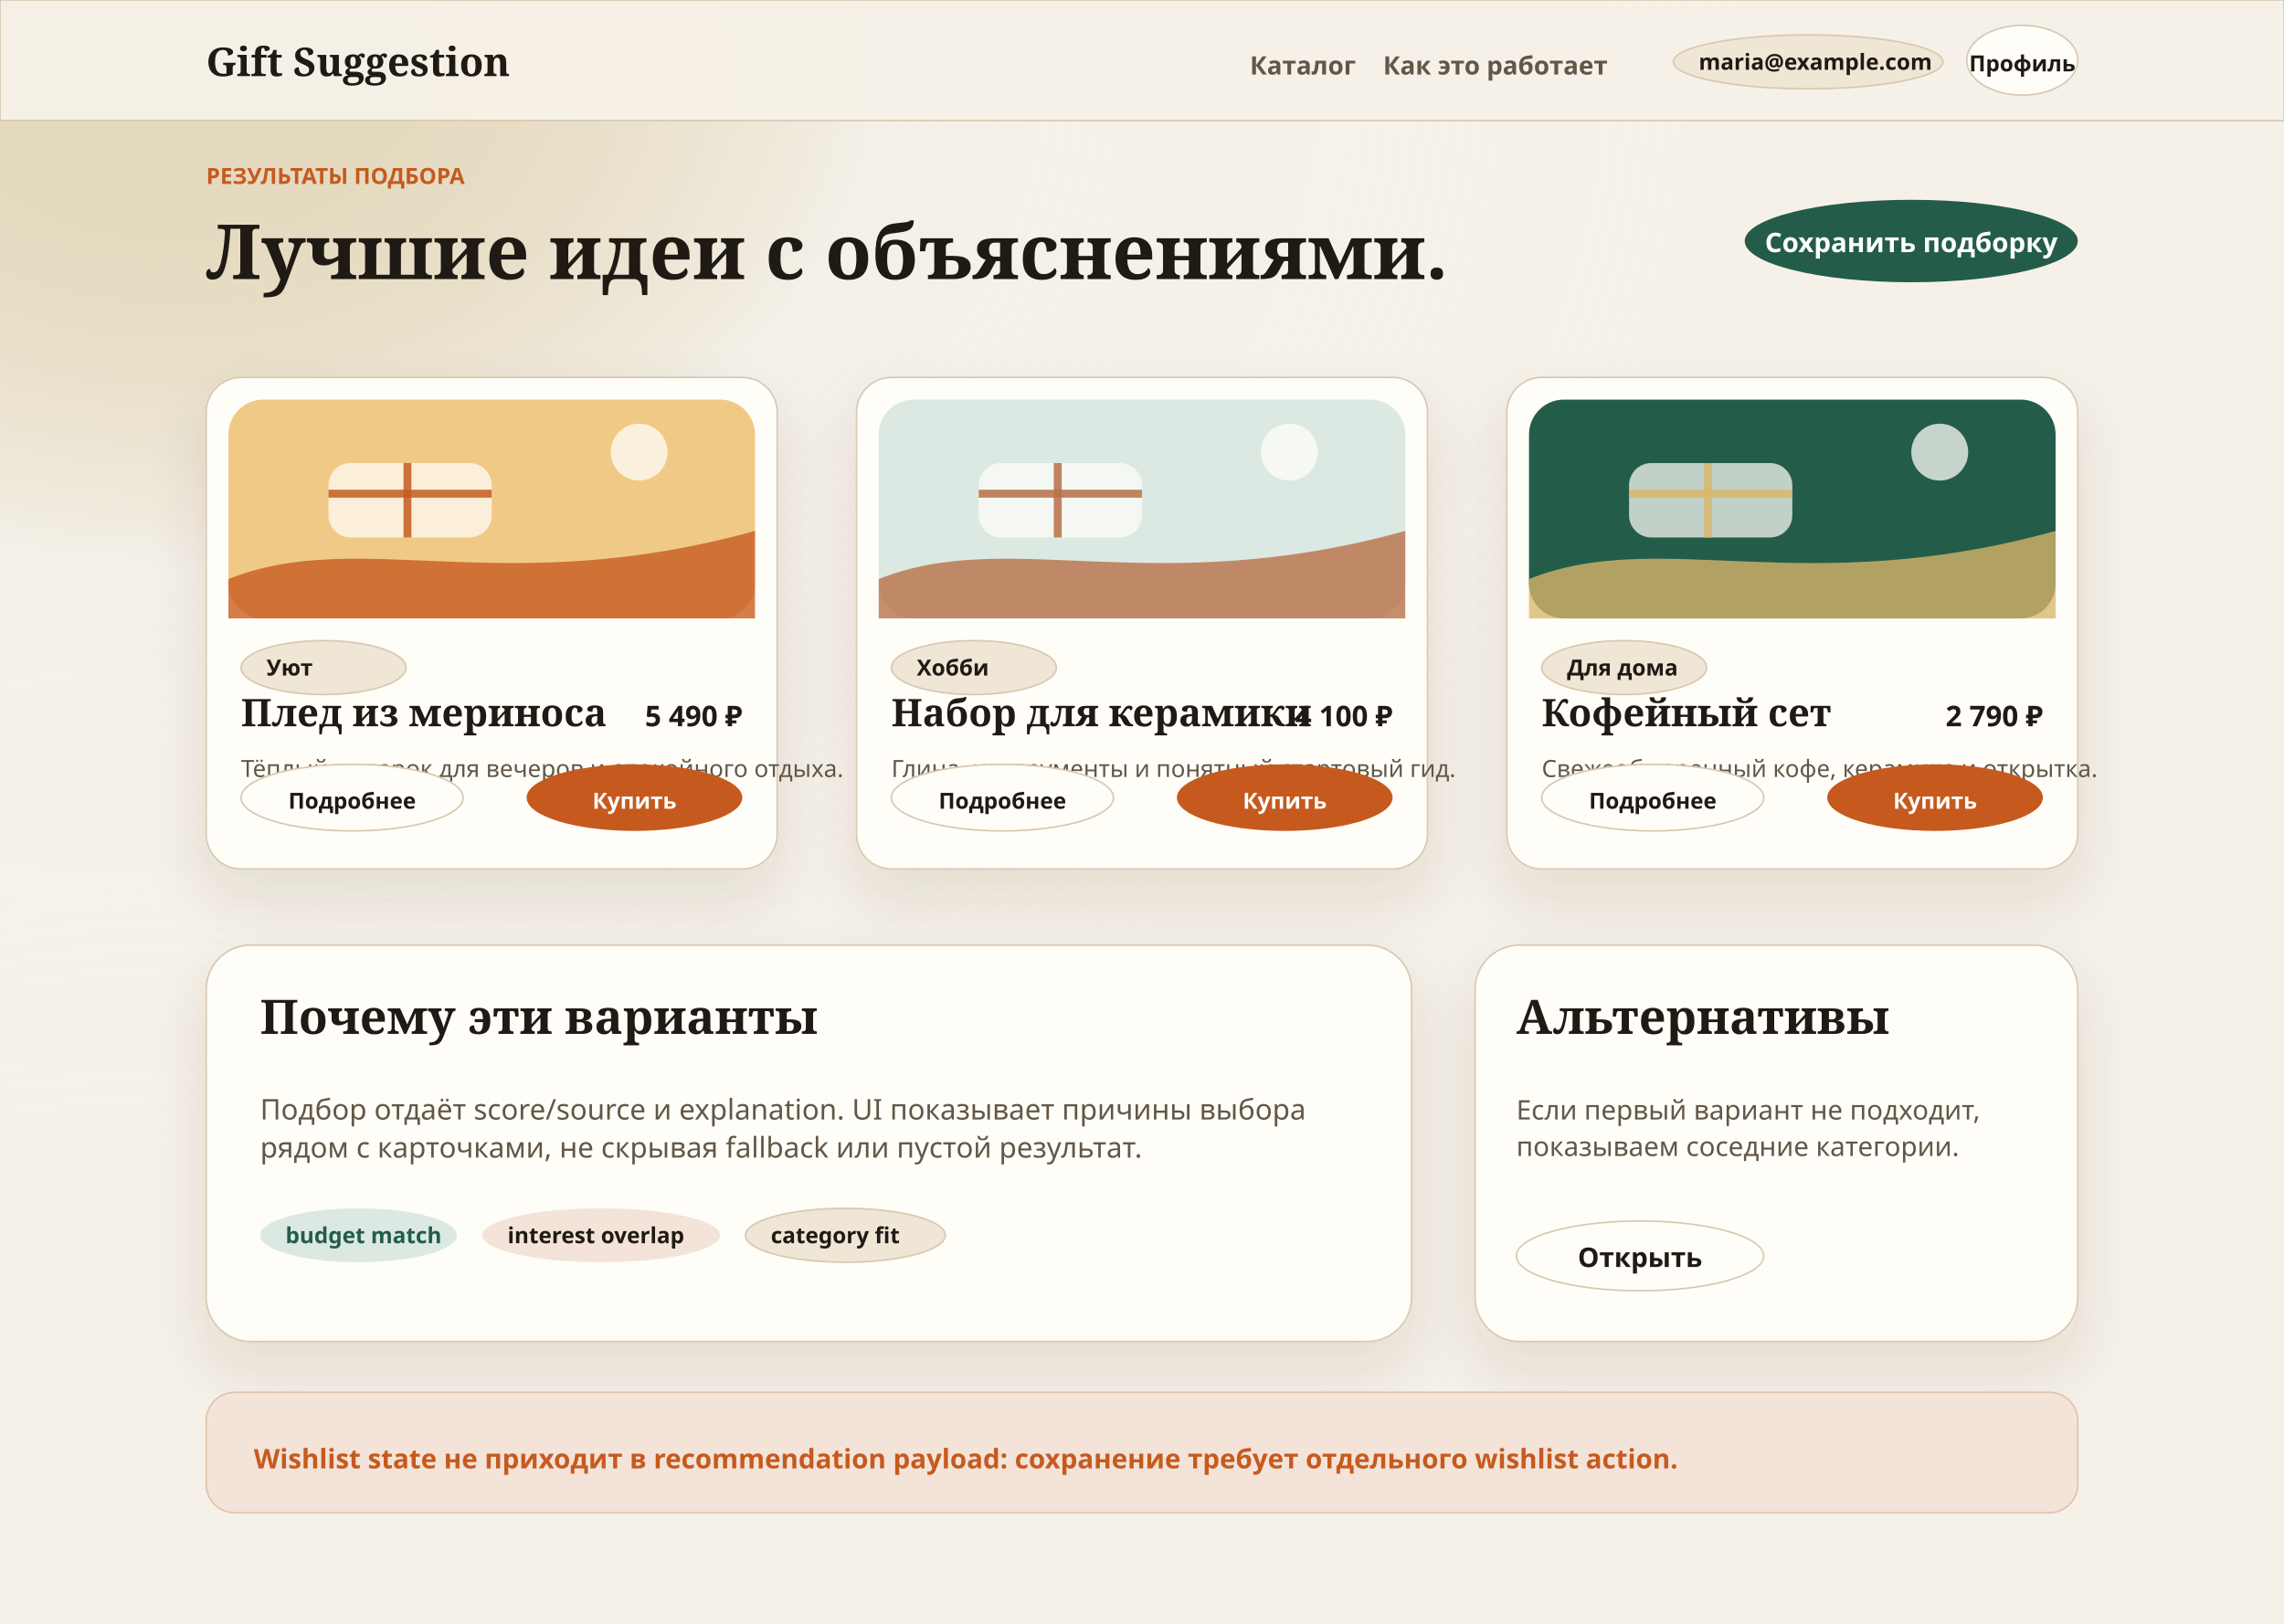
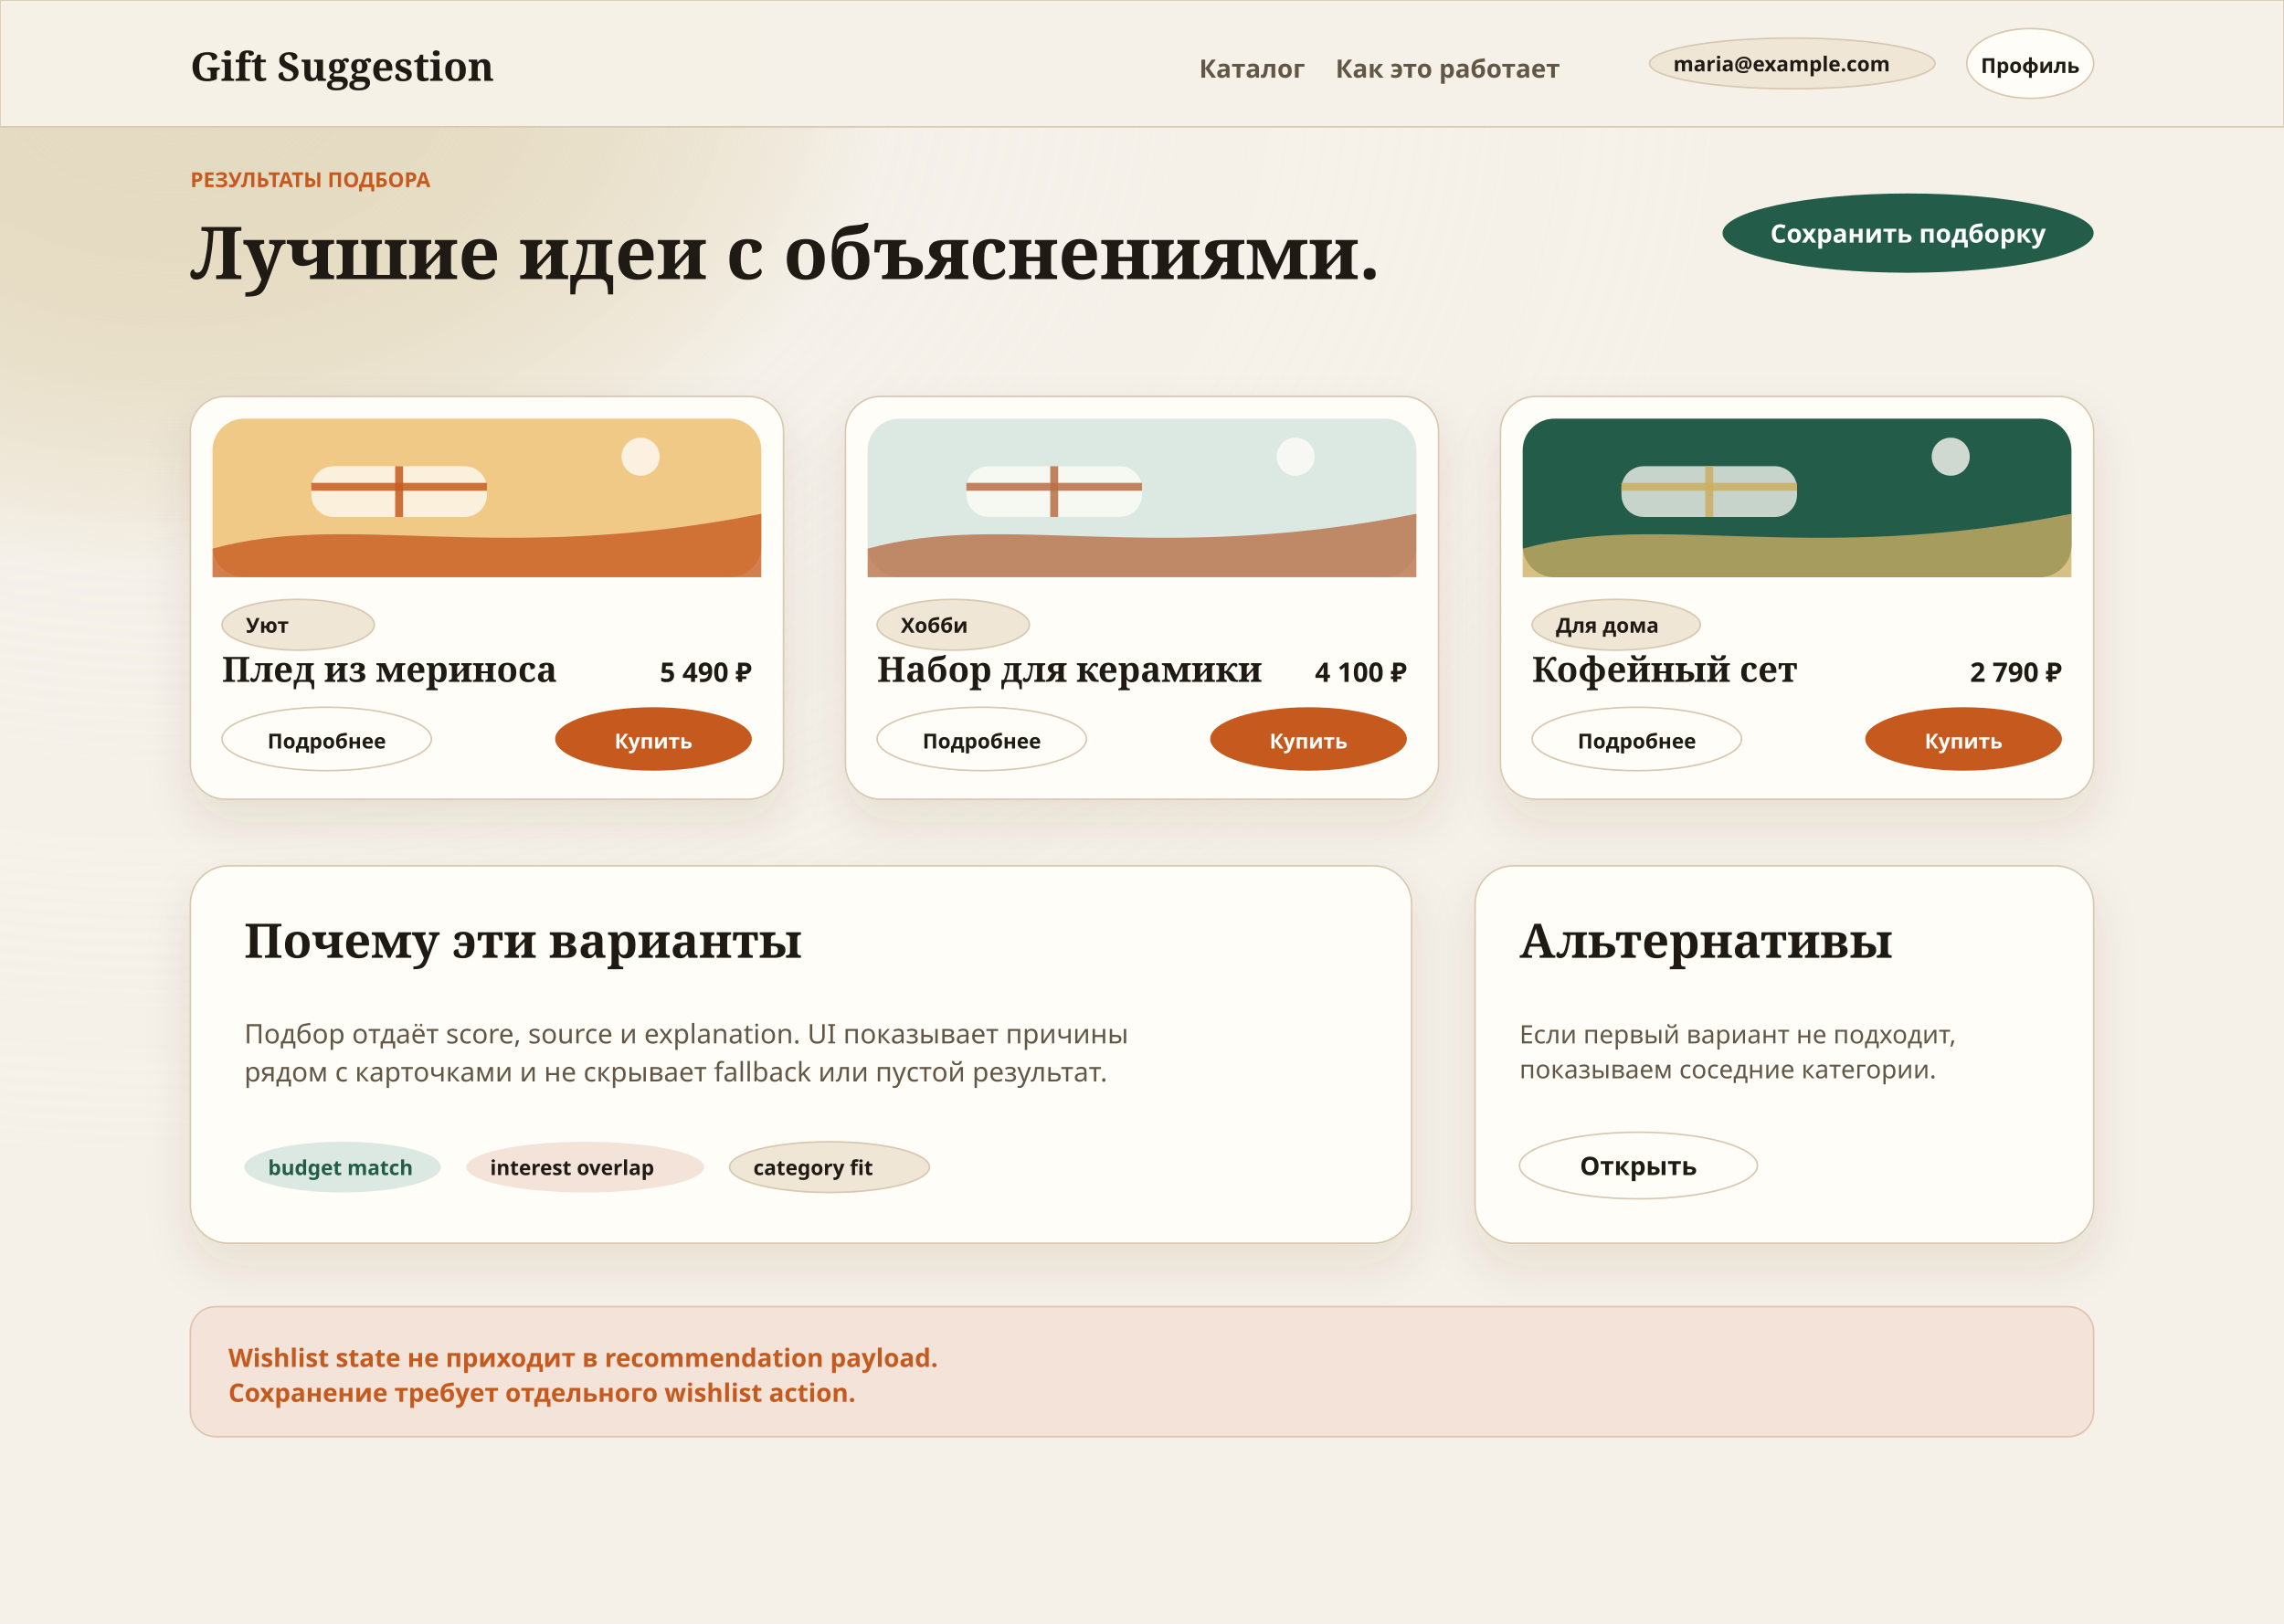
<svg xmlns="http://www.w3.org/2000/svg" width="1440" height="1024" viewBox="0 0 1440 1024" role="img" aria-label="08 Recommendation results final mockup">
  <defs>
    <radialGradient id="warmGlow" cx="0.08" cy="0.04" r="0.68">
-       <stop offset="0" stop-color="#cbae63" stop-opacity="0.34" />
-       <stop offset="0.46" stop-color="#f6f1e8" stop-opacity="0.8" />
+       <stop offset="0" stop-color="#cbae63" stop-opacity="0.30" />
+       <stop offset="0.46" stop-color="#f6f1e8" stop-opacity="0.82" />
      <stop offset="1" stop-color="#f6f1e8" />
    </radialGradient>
-     <filter id="shadow" x="-20%" y="-20%" width="140%" height="160%">
-       <feDropShadow dx="0" dy="18" stdDeviation="18" flood-color="#4d3319" flood-opacity="0.11" />
+     <filter id="shadow" x="-12%" y="-12%" width="124%" height="136%">
+       <feDropShadow dx="0" dy="14" stdDeviation="14" flood-color="#4d3319" flood-opacity="0.10" />
    </filter>
  </defs>
  <rect x="0" y="0" width="1440" height="1024" rx="0" fill="url(#warmGlow)" />
  <g>
-     <rect x="0" y="0" width="1440" height="76" rx="0" fill="#f6f1e8" stroke="#d8c8b0" stroke-width="1" opacity="0.94" />
-     <text x="130" y="48" fill="#1f1a14" font-family="Fraunces, Georgia, serif" font-size="25" font-weight="800">
-       <tspan x="130" dy="0">Gift Suggestion</tspan>
+     <rect x="0" y="0" width="1440" height="80" rx="0" fill="#f6f1e8" stroke="#d8c8b0" stroke-width="1" opacity="0.96" />
+     <text x="120" y="51" fill="#1f1a14" font-family="Fraunces, Georgia, serif" font-size="25" font-weight="800">
+       <tspan x="120" dy="0">Gift Suggestion</tspan>
    </text>
-     <text x="788" y="47" fill="#625746" font-family="Manrope, Segoe UI, sans-serif" font-size="16" font-weight="700">
-       <tspan x="788" dy="0">Каталог</tspan>
+     <text x="756" y="49" fill="#625746" font-family="Manrope, Segoe UI, sans-serif" font-size="16" font-weight="700">
+       <tspan x="756" dy="0">Каталог</tspan>
    </text>
-     <text x="872" y="47" fill="#625746" font-family="Manrope, Segoe UI, sans-serif" font-size="16" font-weight="700">
-       <tspan x="872" dy="0">Как это работает</tspan>
+     <text x="842" y="49" fill="#625746" font-family="Manrope, Segoe UI, sans-serif" font-size="16" font-weight="700">
+       <tspan x="842" dy="0">Как это работает</tspan>
    </text>
    <g>
-       <rect x="1055" y="22" width="170" height="34" rx="999" fill="#efe6d6" stroke="#d8c8b0" />
-       <text x="1071" y="44" fill="#1f1a14" font-family="Manrope, Segoe UI, sans-serif" font-size="14" font-weight="800">
-         <tspan x="1071" dy="0">maria@example.com</tspan>
+       <rect x="1040" y="24" width="180" height="32" rx="999" fill="#efe6d6" stroke="#d8c8b0" stroke-width="1" />
+       <text x="1055" y="45" fill="#1f1a14" font-family="Manrope, Segoe UI, sans-serif" font-size="13" font-weight="800">
+         <tspan x="1055" dy="0">maria@example.com</tspan>
      </text>
    </g>
    <g opacity="1">
-       <rect x="1240" y="16" width="70" height="44" rx="999" fill="#fffdf8" stroke="#d8c8b0" stroke-width="1" />
-       <text x="1275" y="45" fill="#1f1a14" font-family="Manrope, Segoe UI, sans-serif" font-size="14" font-weight="800" text-anchor="middle">Профиль</text>
+       <rect x="1240" y="18" width="80" height="44" rx="999" fill="#fffdf8" stroke="#d8c8b0" stroke-width="1" />
+       <text x="1280" y="46" fill="#1f1a14" font-family="Manrope, Segoe UI, sans-serif" font-size="13" font-weight="800" text-anchor="middle">Профиль</text>
    </g>
  </g>
-   <g transform="translate(130 116)">
-     <text x="0" y="0" fill="#c65a1e" font-family="Manrope, Segoe UI, sans-serif" font-size="14" font-weight="800">
+   <g transform="translate(120 118)">
+     <text x="0" y="0" fill="#c65a1e" font-family="Manrope, Segoe UI, sans-serif" font-size="13" font-weight="800">
      <tspan x="0" dy="0">РЕЗУЛЬТАТЫ ПОДБОРА</tspan>
    </text>
-     <text x="0" y="60" fill="#1f1a14" font-family="Fraunces, Georgia, serif" font-size="48" font-weight="700">
+     <text x="0" y="58" fill="#1f1a14" font-family="Fraunces, Georgia, serif" font-size="46" font-weight="700">
      <tspan x="0" dy="0">Лучшие идеи с объяснениями.</tspan>
    </text>
    <g opacity="1">
-       <rect x="970" y="10" width="210" height="52" rx="999" fill="#245c4a" stroke="transparent" stroke-width="1" />
-       <text x="1075" y="43" fill="#ffffff" font-family="Manrope, Segoe UI, sans-serif" font-size="17" font-weight="800" text-anchor="middle">Сохранить подборку</text>
+       <rect x="966" y="4" width="234" height="50" rx="999" fill="#245c4a" stroke="transparent" stroke-width="1" />
+       <text x="1083" y="35" fill="#ffffff" font-family="Manrope, Segoe UI, sans-serif" font-size="16" font-weight="800" text-anchor="middle">Сохранить подборку</text>
    </g>
-     <g>
-       <rect x="0" y="122" width="360" height="310" rx="22" fill="#fffdf8" stroke="#d8c8b0" stroke-width="1" filter="url(#shadow)" />
+     <g transform="translate(0 132)">
+       <rect x="0" y="0" width="374" height="254" rx="22" fill="#fffdf8" stroke="#d8c8b0" stroke-width="1" filter="url(#shadow)" />
      <g>
-         <rect x="14" y="136" width="332" height="138" rx="22" fill="#f0c987" />
-         <path d="M14 249.16 C97 216.04, 186.64 262.96, 346 218.8 L346 274 L14 274 Z" fill="#c65a1e" opacity="0.78" />
-         <circle cx="272.96" cy="169.12" r="17.94" fill="#fffdf8" opacity="0.74" />
-         <rect x="77.08" y="176.02" width="102.92" height="46.92" rx="14" fill="#fffdf8" opacity="0.72" />
-         <line x1="126.88" y1="176.02" x2="126.88" y2="222.94" stroke="#c65a1e" stroke-width="5" opacity="0.85" />
-         <line x1="77.08" y1="195.34" x2="180" y2="195.34" stroke="#c65a1e" stroke-width="5" opacity="0.85" />
+         <rect x="14" y="14" width="346" height="100" rx="20" fill="#f0c987" />
+         <path d="M14 96 C100.5 72, 193.92 107, 360 74 L360 114 L14 114 Z" fill="#c65a1e" opacity="0.78" />
+         <circle cx="283.88" cy="38" r="12" fill="#fffdf8" opacity="0.78" />
+         <rect x="76.28" y="44" width="110.72" height="32" rx="14" fill="#fffdf8" opacity="0.74" />
+         <line x1="131.64" y1="44" x2="131.64" y2="76" stroke="#c65a1e" stroke-width="5" opacity="0.85" />
+         <line x1="76.28" y1="57" x2="187" y2="57" stroke="#c65a1e" stroke-width="5" opacity="0.85" />
      </g>
      <g>
-         <rect x="22" y="288" width="104" height="34" rx="999" fill="#efe6d6" stroke="#d8c8b0" />
-         <text x="38" y="310" fill="#1f1a14" font-family="Manrope, Segoe UI, sans-serif" font-size="14" font-weight="800">
-           <tspan x="38" dy="0">Уют</tspan>
+         <rect x="20" y="128" width="96" height="32" rx="999" fill="#efe6d6" stroke="#d8c8b0" stroke-width="1" />
+         <text x="35" y="149" fill="#1f1a14" font-family="Manrope, Segoe UI, sans-serif" font-size="13" font-weight="800">
+           <tspan x="35" dy="0">Уют</tspan>
        </text>
      </g>
-       <text x="22" y="342" fill="#1f1a14" font-family="Fraunces, Georgia, serif" font-size="24" font-weight="700">
-         <tspan x="22" dy="0">Плед из мериноса</tspan>
+       <text x="20" y="180" fill="#1f1a14" font-family="Fraunces, Georgia, serif" font-size="22" font-weight="700">
+         <tspan x="20" dy="0">Плед из мериноса</tspan>
      </text>
-       <text x="338" y="342" fill="#1f1a14" font-family="Manrope, Segoe UI, sans-serif" font-size="18" font-weight="900" text-anchor="end">
-         <tspan x="338" dy="0">5 490 ₽</tspan>
-       </text>
-       <text x="22" y="374" fill="#625746" font-family="Manrope, Segoe UI, sans-serif" font-size="15" font-weight="500">
-         <tspan x="22" dy="0">Тёплый подарок для вечеров и спокойного отдыха.</tspan>
+       <text x="354" y="180" fill="#1f1a14" font-family="Manrope, Segoe UI, sans-serif" font-size="17" font-weight="900" text-anchor="end">
+         <tspan x="354" dy="0">5 490 ₽</tspan>
      </text>
      <g opacity="1">
-         <rect x="22" y="366" width="140" height="42" rx="999" fill="#fffdf8" stroke="#d8c8b0" stroke-width="1" />
-         <text x="92" y="394" fill="#1f1a14" font-family="Manrope, Segoe UI, sans-serif" font-size="14" font-weight="800" text-anchor="middle">Подробнее</text>
+         <rect x="20" y="196" width="132" height="40" rx="999" fill="#fffdf8" stroke="#d8c8b0" stroke-width="1" />
+         <text x="86" y="222" fill="#1f1a14" font-family="Manrope, Segoe UI, sans-serif" font-size="13" font-weight="800" text-anchor="middle">Подробнее</text>
      </g>
      <g opacity="1">
-         <rect x="202" y="366" width="136" height="42" rx="999" fill="#c65a1e" stroke="transparent" stroke-width="1" />
-         <text x="270" y="394" fill="#ffffff" font-family="Manrope, Segoe UI, sans-serif" font-size="14" font-weight="800" text-anchor="middle">Купить</text>
+         <rect x="230" y="196" width="124" height="40" rx="999" fill="#c65a1e" stroke="transparent" stroke-width="1" />
+         <text x="292" y="222" fill="#ffffff" font-family="Manrope, Segoe UI, sans-serif" font-size="13" font-weight="800" text-anchor="middle">Купить</text>
      </g>
    </g>
-     <g>
-       <rect x="410" y="122" width="360" height="310" rx="22" fill="#fffdf8" stroke="#d8c8b0" stroke-width="1" filter="url(#shadow)" />
+     <g transform="translate(413 132)">
+       <rect x="0" y="0" width="374" height="254" rx="22" fill="#fffdf8" stroke="#d8c8b0" stroke-width="1" filter="url(#shadow)" />
      <g>
-         <rect x="424" y="136" width="332" height="138" rx="22" fill="#dbe9e2" />
-         <path d="M424 249.16 C507 216.04, 596.64 262.96, 756 218.8 L756 274 L424 274 Z" fill="#b76e45" opacity="0.78" />
-         <circle cx="682.96" cy="169.12" r="17.94" fill="#fffdf8" opacity="0.74" />
-         <rect x="487.08" y="176.02" width="102.92" height="46.92" rx="14" fill="#fffdf8" opacity="0.72" />
-         <line x1="536.88" y1="176.02" x2="536.88" y2="222.94" stroke="#b76e45" stroke-width="5" opacity="0.85" />
-         <line x1="487.08" y1="195.34" x2="590" y2="195.34" stroke="#b76e45" stroke-width="5" opacity="0.85" />
+         <rect x="14" y="14" width="346" height="100" rx="20" fill="#dbe9e2" />
+         <path d="M14 96 C100.5 72, 193.92 107, 360 74 L360 114 L14 114 Z" fill="#b76e45" opacity="0.78" />
+         <circle cx="283.88" cy="38" r="12" fill="#fffdf8" opacity="0.78" />
+         <rect x="76.28" y="44" width="110.72" height="32" rx="14" fill="#fffdf8" opacity="0.74" />
+         <line x1="131.64" y1="44" x2="131.64" y2="76" stroke="#b76e45" stroke-width="5" opacity="0.85" />
+         <line x1="76.28" y1="57" x2="187" y2="57" stroke="#b76e45" stroke-width="5" opacity="0.85" />
      </g>
      <g>
-         <rect x="432" y="288" width="104" height="34" rx="999" fill="#efe6d6" stroke="#d8c8b0" />
-         <text x="448" y="310" fill="#1f1a14" font-family="Manrope, Segoe UI, sans-serif" font-size="14" font-weight="800">
-           <tspan x="448" dy="0">Хобби</tspan>
+         <rect x="20" y="128" width="96" height="32" rx="999" fill="#efe6d6" stroke="#d8c8b0" stroke-width="1" />
+         <text x="35" y="149" fill="#1f1a14" font-family="Manrope, Segoe UI, sans-serif" font-size="13" font-weight="800">
+           <tspan x="35" dy="0">Хобби</tspan>
        </text>
      </g>
-       <text x="432" y="342" fill="#1f1a14" font-family="Fraunces, Georgia, serif" font-size="24" font-weight="700">
-         <tspan x="432" dy="0">Набор для керамики</tspan>
+       <text x="20" y="180" fill="#1f1a14" font-family="Fraunces, Georgia, serif" font-size="22" font-weight="700">
+         <tspan x="20" dy="0">Набор для керамики</tspan>
      </text>
-       <text x="748" y="342" fill="#1f1a14" font-family="Manrope, Segoe UI, sans-serif" font-size="18" font-weight="900" text-anchor="end">
-         <tspan x="748" dy="0">4 100 ₽</tspan>
-       </text>
-       <text x="432" y="374" fill="#625746" font-family="Manrope, Segoe UI, sans-serif" font-size="15" font-weight="500">
-         <tspan x="432" dy="0">Глина, инструменты и понятный стартовый гид.</tspan>
+       <text x="354" y="180" fill="#1f1a14" font-family="Manrope, Segoe UI, sans-serif" font-size="17" font-weight="900" text-anchor="end">
+         <tspan x="354" dy="0">4 100 ₽</tspan>
      </text>
      <g opacity="1">
-         <rect x="432" y="366" width="140" height="42" rx="999" fill="#fffdf8" stroke="#d8c8b0" stroke-width="1" />
-         <text x="502" y="394" fill="#1f1a14" font-family="Manrope, Segoe UI, sans-serif" font-size="14" font-weight="800" text-anchor="middle">Подробнее</text>
+         <rect x="20" y="196" width="132" height="40" rx="999" fill="#fffdf8" stroke="#d8c8b0" stroke-width="1" />
+         <text x="86" y="222" fill="#1f1a14" font-family="Manrope, Segoe UI, sans-serif" font-size="13" font-weight="800" text-anchor="middle">Подробнее</text>
      </g>
      <g opacity="1">
-         <rect x="612" y="366" width="136" height="42" rx="999" fill="#c65a1e" stroke="transparent" stroke-width="1" />
-         <text x="680" y="394" fill="#ffffff" font-family="Manrope, Segoe UI, sans-serif" font-size="14" font-weight="800" text-anchor="middle">Купить</text>
+         <rect x="230" y="196" width="124" height="40" rx="999" fill="#c65a1e" stroke="transparent" stroke-width="1" />
+         <text x="292" y="222" fill="#ffffff" font-family="Manrope, Segoe UI, sans-serif" font-size="13" font-weight="800" text-anchor="middle">Купить</text>
      </g>
    </g>
-     <g>
-       <rect x="820" y="122" width="360" height="310" rx="22" fill="#fffdf8" stroke="#d8c8b0" stroke-width="1" filter="url(#shadow)" />
+     <g transform="translate(826 132)">
+       <rect x="0" y="0" width="374" height="254" rx="22" fill="#fffdf8" stroke="#d8c8b0" stroke-width="1" filter="url(#shadow)" />
      <g>
-         <rect x="834" y="136" width="332" height="138" rx="22" fill="#245c4a" />
-         <path d="M834 249.16 C917 216.04, 1006.64 262.96, 1166 218.8 L1166 274 L834 274 Z" fill="#d9b66b" opacity="0.78" />
-         <circle cx="1092.96" cy="169.12" r="17.94" fill="#fffdf8" opacity="0.74" />
-         <rect x="897.08" y="176.02" width="102.92" height="46.92" rx="14" fill="#fffdf8" opacity="0.72" />
-         <line x1="946.88" y1="176.02" x2="946.88" y2="222.94" stroke="#d9b66b" stroke-width="5" opacity="0.85" />
-         <line x1="897.08" y1="195.34" x2="1000" y2="195.34" stroke="#d9b66b" stroke-width="5" opacity="0.85" />
+         <rect x="14" y="14" width="346" height="100" rx="20" fill="#245c4a" />
+         <path d="M14 96 C100.5 72, 193.92 107, 360 74 L360 114 L14 114 Z" fill="#cbae63" opacity="0.78" />
+         <circle cx="283.88" cy="38" r="12" fill="#fffdf8" opacity="0.78" />
+         <rect x="76.28" y="44" width="110.72" height="32" rx="14" fill="#fffdf8" opacity="0.74" />
+         <line x1="131.64" y1="44" x2="131.64" y2="76" stroke="#cbae63" stroke-width="5" opacity="0.85" />
+         <line x1="76.28" y1="57" x2="187" y2="57" stroke="#cbae63" stroke-width="5" opacity="0.85" />
      </g>
      <g>
-         <rect x="842" y="288" width="104" height="34" rx="999" fill="#efe6d6" stroke="#d8c8b0" />
-         <text x="858" y="310" fill="#1f1a14" font-family="Manrope, Segoe UI, sans-serif" font-size="14" font-weight="800">
-           <tspan x="858" dy="0">Для дома</tspan>
+         <rect x="20" y="128" width="106" height="32" rx="999" fill="#efe6d6" stroke="#d8c8b0" stroke-width="1" />
+         <text x="35" y="149" fill="#1f1a14" font-family="Manrope, Segoe UI, sans-serif" font-size="13" font-weight="800">
+           <tspan x="35" dy="0">Для дома</tspan>
        </text>
      </g>
-       <text x="842" y="342" fill="#1f1a14" font-family="Fraunces, Georgia, serif" font-size="24" font-weight="700">
-         <tspan x="842" dy="0">Кофейный сет</tspan>
+       <text x="20" y="180" fill="#1f1a14" font-family="Fraunces, Georgia, serif" font-size="22" font-weight="700">
+         <tspan x="20" dy="0">Кофейный сет</tspan>
      </text>
-       <text x="1158" y="342" fill="#1f1a14" font-family="Manrope, Segoe UI, sans-serif" font-size="18" font-weight="900" text-anchor="end">
-         <tspan x="1158" dy="0">2 790 ₽</tspan>
-       </text>
-       <text x="842" y="374" fill="#625746" font-family="Manrope, Segoe UI, sans-serif" font-size="15" font-weight="500">
-         <tspan x="842" dy="0">Свежеобжаренный кофе, керамика и открытка.</tspan>
+       <text x="354" y="180" fill="#1f1a14" font-family="Manrope, Segoe UI, sans-serif" font-size="17" font-weight="900" text-anchor="end">
+         <tspan x="354" dy="0">2 790 ₽</tspan>
      </text>
      <g opacity="1">
-         <rect x="842" y="366" width="140" height="42" rx="999" fill="#fffdf8" stroke="#d8c8b0" stroke-width="1" />
-         <text x="912" y="394" fill="#1f1a14" font-family="Manrope, Segoe UI, sans-serif" font-size="14" font-weight="800" text-anchor="middle">Подробнее</text>
+         <rect x="20" y="196" width="132" height="40" rx="999" fill="#fffdf8" stroke="#d8c8b0" stroke-width="1" />
+         <text x="86" y="222" fill="#1f1a14" font-family="Manrope, Segoe UI, sans-serif" font-size="13" font-weight="800" text-anchor="middle">Подробнее</text>
      </g>
      <g opacity="1">
-         <rect x="1022" y="366" width="136" height="42" rx="999" fill="#c65a1e" stroke="transparent" stroke-width="1" />
-         <text x="1090" y="394" fill="#ffffff" font-family="Manrope, Segoe UI, sans-serif" font-size="14" font-weight="800" text-anchor="middle">Купить</text>
+         <rect x="230" y="196" width="124" height="40" rx="999" fill="#c65a1e" stroke="transparent" stroke-width="1" />
+         <text x="292" y="222" fill="#ffffff" font-family="Manrope, Segoe UI, sans-serif" font-size="13" font-weight="800" text-anchor="middle">Купить</text>
      </g>
    </g>
-     <g>
-       <rect x="0" y="480" width="760" height="250" rx="28" fill="#fffdf8" stroke="#d8c8b0" stroke-width="1" filter="url(#shadow)" />
-       <text x="34" y="536" fill="#1f1a14" font-family="Fraunces, Georgia, serif" font-size="30" font-weight="700">
+     <g transform="translate(0 428)">
+       <rect x="0" y="0" width="770" height="238" rx="24" fill="#fffdf8" stroke="#d8c8b0" stroke-width="1" filter="url(#shadow)" />
+       <text x="34" y="58" fill="#1f1a14" font-family="Fraunces, Georgia, serif" font-size="30" font-weight="700">
        <tspan x="34" dy="0">Почему эти варианты</tspan>
      </text>
-       <text x="34" y="590" fill="#625746" font-family="Manrope, Segoe UI, sans-serif" font-size="18" font-weight="500">
-         <tspan x="34" dy="0">Подбор отдаёт score/source и explanation. UI показывает причины выбора</tspan>
-         <tspan x="34" dy="24">рядом с карточками, не скрывая fallback или пустой результат.</tspan>
+       <text x="34" y="112" fill="#625746" font-family="Manrope, Segoe UI, sans-serif" font-size="17" font-weight="500">
+         <tspan x="34" dy="0">Подбор отдаёт score, source и explanation. UI показывает причины</tspan>
+         <tspan x="34" dy="24">рядом с карточками и не скрывает fallback или пустой результат.</tspan>
      </text>
      <g>
-         <rect x="34" y="646" width="124" height="34" rx="999" fill="#dbe9e2" />
-         <text x="50" y="668" fill="#245c4a" font-family="Manrope, Segoe UI, sans-serif" font-size="14" font-weight="800">
-           <tspan x="50" dy="0">budget match</tspan>
+         <rect x="34" y="174" width="124" height="32" rx="999" fill="#dbe9e2" />
+         <text x="49" y="195" fill="#245c4a" font-family="Manrope, Segoe UI, sans-serif" font-size="13" font-weight="800">
+           <tspan x="49" dy="0">budget match</tspan>
        </text>
      </g>
      <g>
-         <rect x="174" y="646" width="150" height="34" rx="999" fill="#f3e3d8" />
-         <text x="190" y="668" fill="#1f1a14" font-family="Manrope, Segoe UI, sans-serif" font-size="14" font-weight="800">
-           <tspan x="190" dy="0">interest overlap</tspan>
+         <rect x="174" y="174" width="150" height="32" rx="999" fill="#f3e3d8" />
+         <text x="189" y="195" fill="#1f1a14" font-family="Manrope, Segoe UI, sans-serif" font-size="13" font-weight="800">
+           <tspan x="189" dy="0">interest overlap</tspan>
        </text>
      </g>
      <g>
-         <rect x="340" y="646" width="126" height="34" rx="999" fill="#efe6d6" stroke="#d8c8b0" />
-         <text x="356" y="668" fill="#1f1a14" font-family="Manrope, Segoe UI, sans-serif" font-size="14" font-weight="800">
-           <tspan x="356" dy="0">category fit</tspan>
+         <rect x="340" y="174" width="126" height="32" rx="999" fill="#efe6d6" stroke="#d8c8b0" stroke-width="1" />
+         <text x="355" y="195" fill="#1f1a14" font-family="Manrope, Segoe UI, sans-serif" font-size="13" font-weight="800">
+           <tspan x="355" dy="0">category fit</tspan>
        </text>
      </g>
    </g>
-     <g>
-       <rect x="800" y="480" width="380" height="250" rx="28" fill="#fffdf8" stroke="#d8c8b0" stroke-width="1" filter="url(#shadow)" />
-       <text x="826" y="536" fill="#1f1a14" font-family="Fraunces, Georgia, serif" font-size="30" font-weight="700">
-         <tspan x="826" dy="0">Альтернативы</tspan>
+     <g transform="translate(810 428)">
+       <rect x="0" y="0" width="390" height="238" rx="24" fill="#fffdf8" stroke="#d8c8b0" stroke-width="1" filter="url(#shadow)" />
+       <text x="28" y="58" fill="#1f1a14" font-family="Fraunces, Georgia, serif" font-size="30" font-weight="700">
+         <tspan x="28" dy="0">Альтернативы</tspan>
      </text>
-       <text x="826" y="590" fill="#625746" font-family="Manrope, Segoe UI, sans-serif" font-size="17" font-weight="500">
-         <tspan x="826" dy="0">Если первый вариант не подходит,</tspan>
-         <tspan x="826" dy="23">показываем соседние категории.</tspan>
+       <text x="28" y="112" fill="#625746" font-family="Manrope, Segoe UI, sans-serif" font-size="16" font-weight="500">
+         <tspan x="28" dy="0">Если первый вариант не подходит,</tspan>
+         <tspan x="28" dy="22">показываем соседние категории.</tspan>
      </text>
      <g opacity="1">
-         <rect x="826" y="654" width="156" height="44" rx="999" fill="#fffdf8" stroke="#d8c8b0" stroke-width="1" />
-         <text x="904" y="683" fill="#1f1a14" font-family="Manrope, Segoe UI, sans-serif" font-size="17" font-weight="800" text-anchor="middle">Открыть</text>
+         <rect x="28" y="168" width="150" height="42" rx="999" fill="#fffdf8" stroke="#d8c8b0" stroke-width="1" />
+         <text x="103" y="195" fill="#1f1a14" font-family="Manrope, Segoe UI, sans-serif" font-size="16" font-weight="800" text-anchor="middle">Открыть</text>
      </g>
    </g>
-     <g>
-       <rect x="0" y="762" width="1180" height="76" rx="18" fill="#f3e3d8" stroke="#e1c3ad" stroke-width="1" />
-       <text x="30" y="810" fill="#c65a1e" font-family="Manrope, Segoe UI, sans-serif" font-size="17" font-weight="900">
-         <tspan x="30" dy="0">Wishlist state не приходит в recommendation payload: сохранение требует отдельного wishlist action.</tspan>
+     <g transform="translate(0 706)">
+       <rect x="0" y="0" width="1200" height="82" rx="16" fill="#f3e3d8" stroke="#e1c3ad" stroke-width="1" />
+       <text x="24" y="38" fill="#c65a1e" font-family="Manrope, Segoe UI, sans-serif" font-size="16" font-weight="800">
+         <tspan x="24" dy="0">Wishlist state не приходит в recommendation payload.</tspan>
+         <tspan x="24" dy="22">Сохранение требует отдельного wishlist action.</tspan>
      </text>
    </g>
  </g>
</svg>
